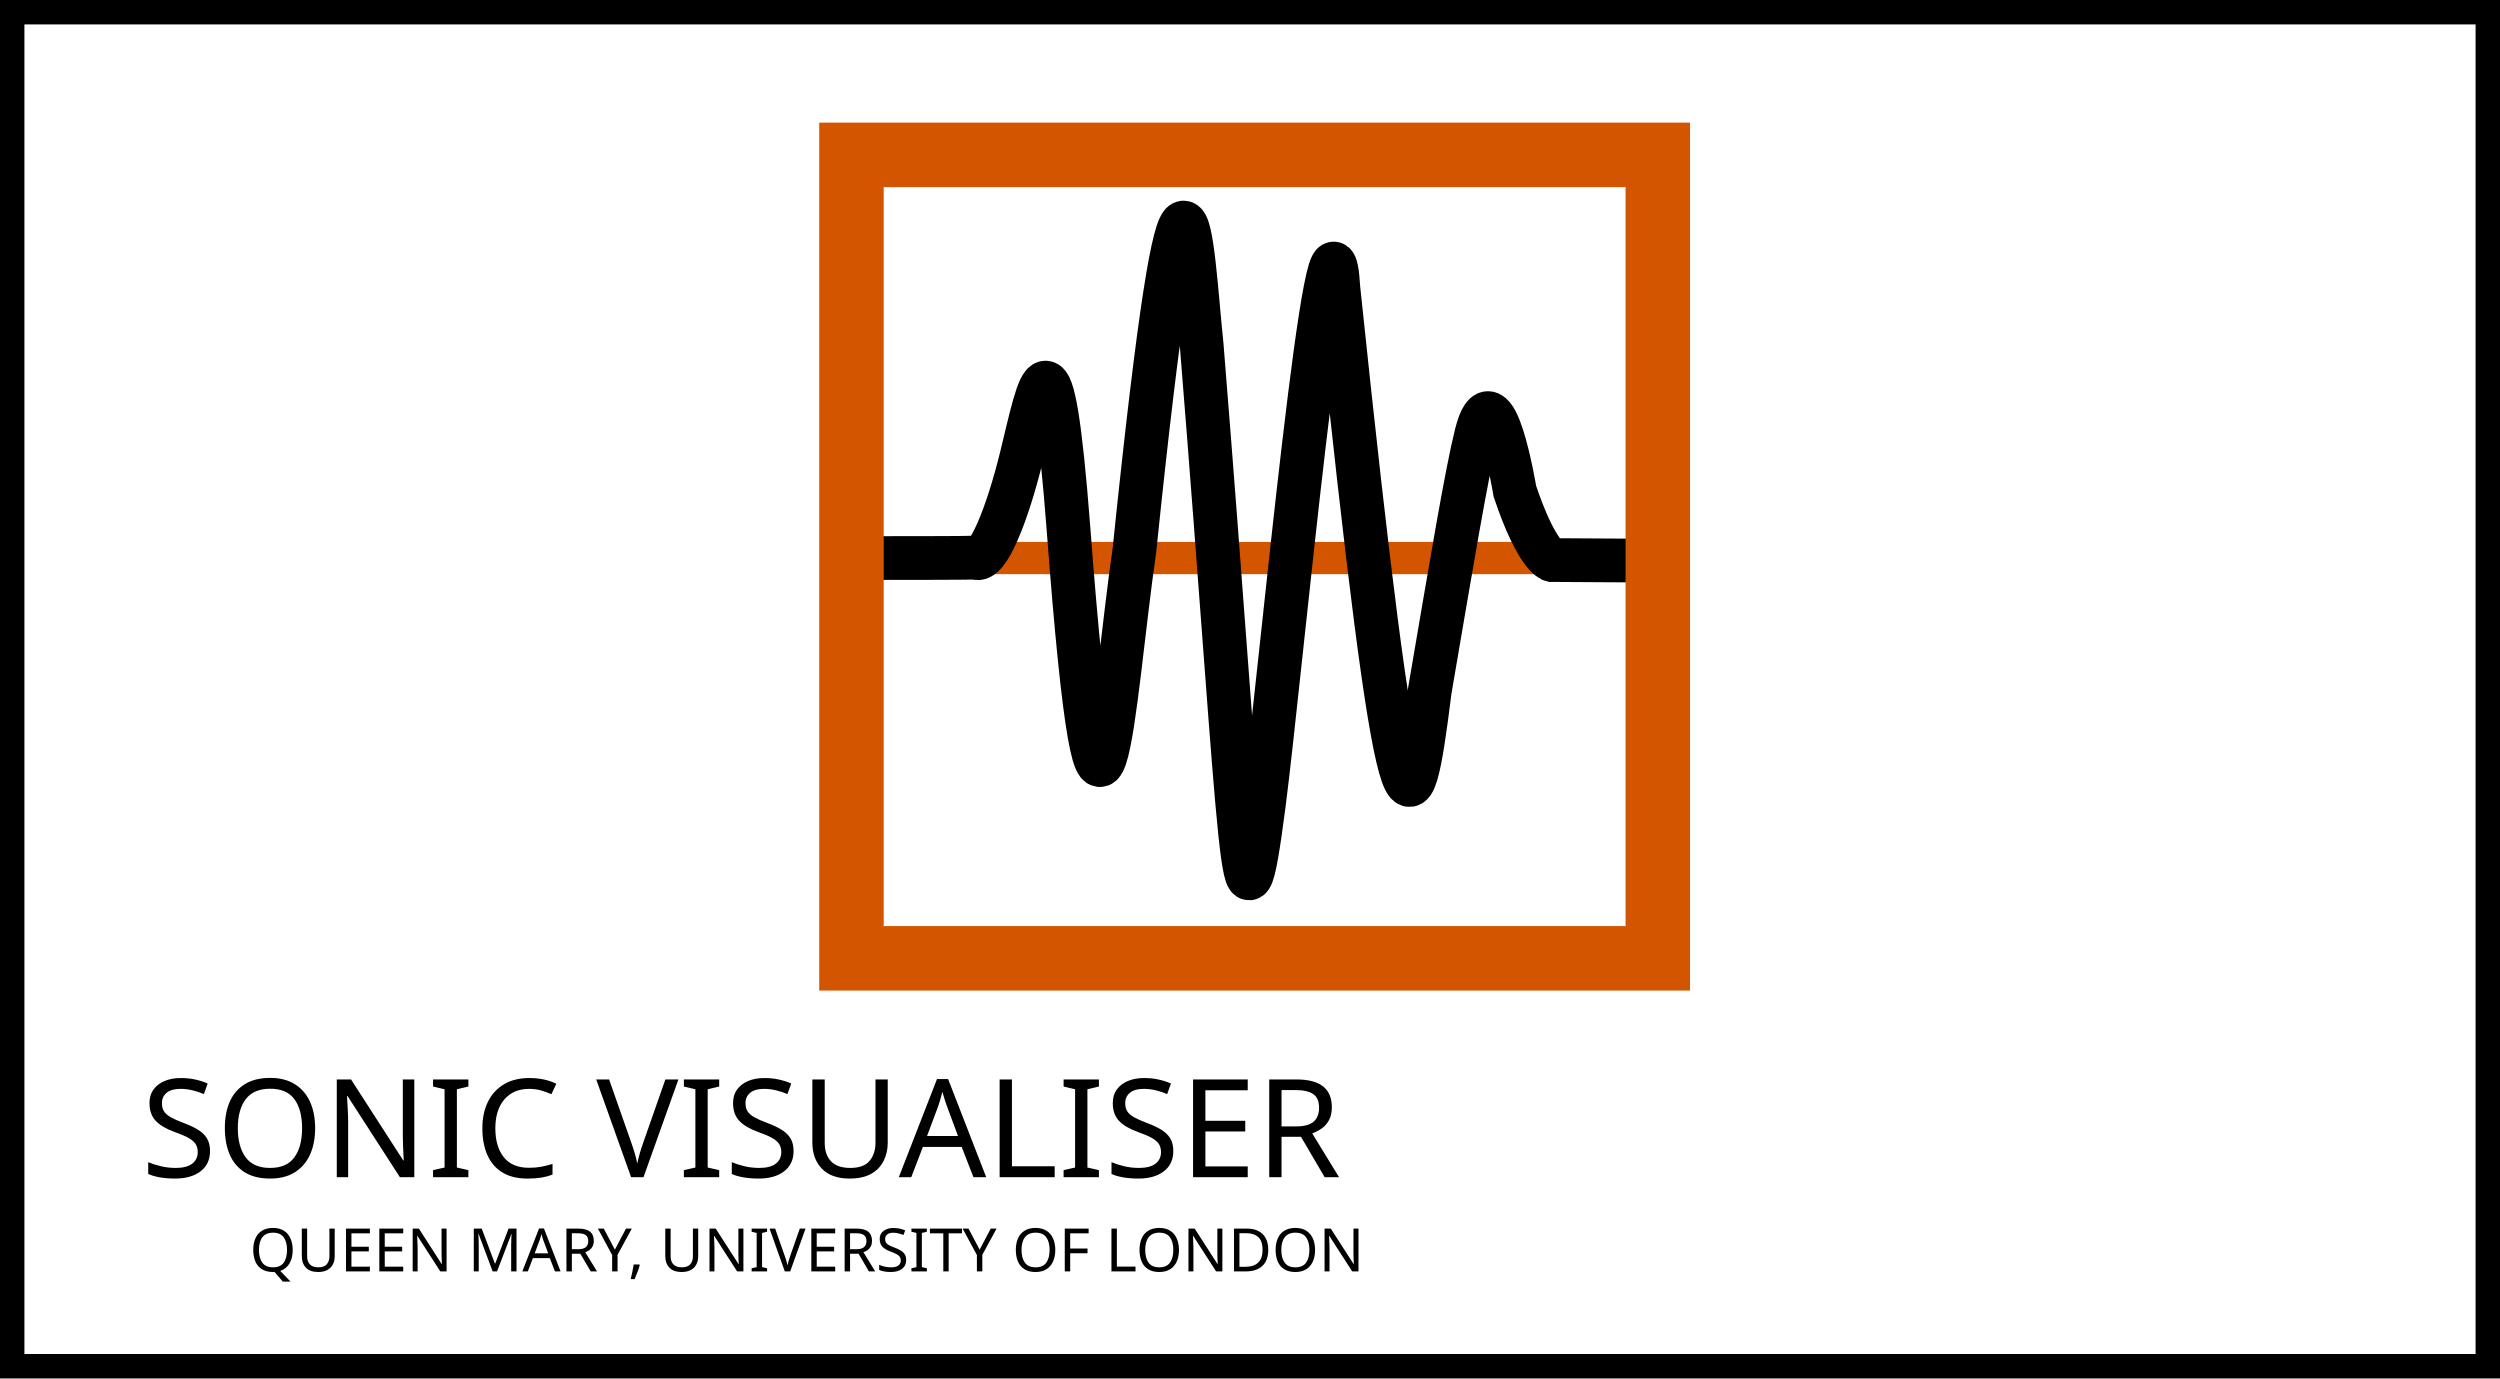
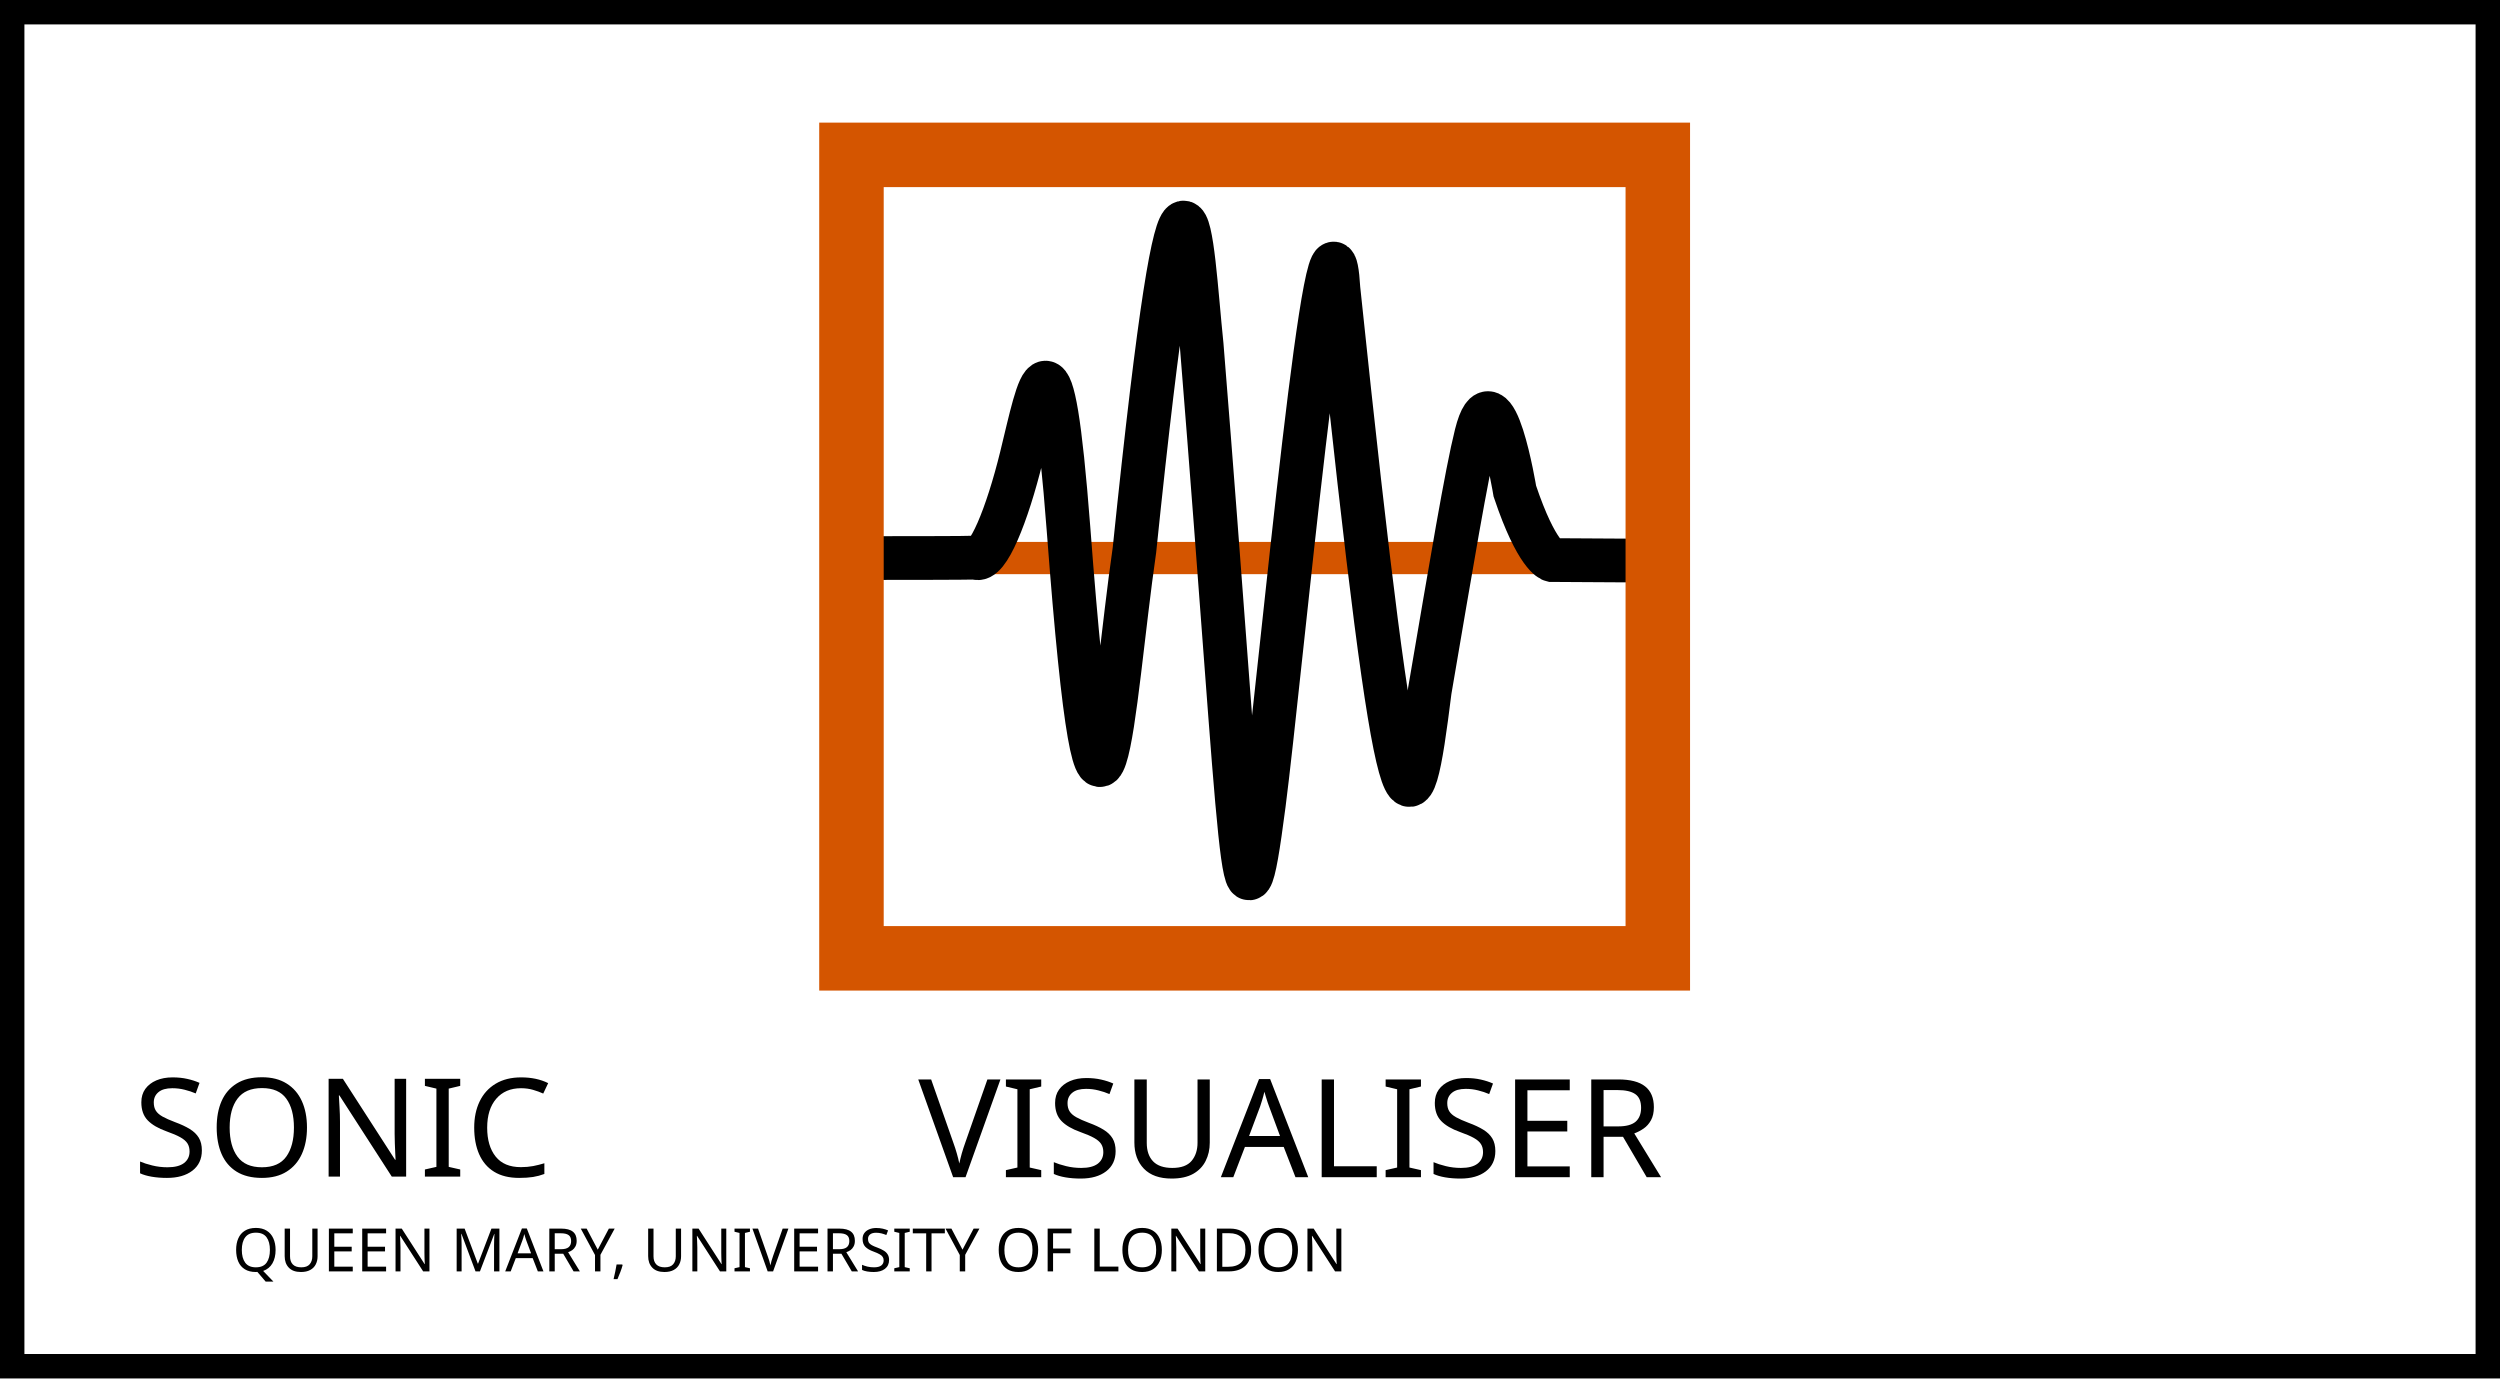
<svg xmlns="http://www.w3.org/2000/svg" width="584" height="322" id="svg1952" version="1.1">
  <defs id="defs1954" />
  <g id="layer1" transform="translate(-26,-55)">
    <rect style="fill:#ffffff;fill-opacity:1;stroke:#000000;stroke-width:5.704;stroke-linejoin:miter;stroke-miterlimit:4;stroke-dasharray:none;stroke-opacity:1" id="rect3849" width="578.296" height="316.296" x="28.852" y="57.852" />
    <path style="fill:none;fill-rule:evenodd;stroke:#d45500;stroke-width:7.533px;stroke-linecap:butt;stroke-linejoin:miter;stroke-opacity:1" d="m 228.083,185.358 177.739,0" id="path4036-8" />
    <path style="fill:none;fill-rule:evenodd;stroke:#000000;stroke-width:10.215;stroke-linecap:butt;stroke-linejoin:miter;stroke-miterlimit:1.4;stroke-dasharray:none;stroke-dashoffset:0;stroke-opacity:1;marker-start:none;marker-mid:none;marker-end:none" d="m 230.223,185.361 c 21.351,0 23.703,-0.089 23.703,-0.089 2.721,1.475 7.367,-9.995 10.696,-23.586 4.246,-17.336 7.044,-34.419 10.977,16.814 7.542,99.854 10.221,40.805 15.408,4.98 11.952,-115.751 13.169,-72.238 15.701,-47.9 9.735,120.361 9.315,147.335 14.518,107.361 3.867,-29.707 15.376,-154.929 17.439,-120.41 14.353,137.198 16.918,129.105 21.328,93.845 5.056,-29.549 8.579,-50.793 10.868,-59.904 4.139,-16.472 9.007,13.268 9.007,13.268 5.132,15.26 8.625,16.089 8.625,16.089 l 19.305,0.116" id="path3783-4" />
    <rect style="fill:none;stroke:#d45500;stroke-width:15.066;stroke-linejoin:miter;stroke-miterlimit:4;stroke-dasharray:none;stroke-opacity:1" id="rect3775-0" width="188.362" height="187.689" x="224.901" y="91.177" />
-     <text xml:space="preserve" style="font-style:normal;font-variant:normal;font-weight:normal;font-stretch:normal;font-size:32px;line-height:125%;font-family:Korataki;text-align:start;writing-mode:lr-tb;text-anchor:start;fill:#000000;fill-opacity:1;stroke:none;stroke-width:1px;stroke-linecap:butt;stroke-linejoin:miter;stroke-opacity:1" x="59" y="330" id="text2049">
-       <tspan id="tspan2051" x="59" y="330">SONIC VISUALISER</tspan>
+     <text xml:space="preserve" style="font-style:normal;font-variant:normal;font-weight:normal;font-stretch:normal;font-size:32px;line-height:125%;font-family:Korataki;text-align:start;writing-mode:lr-tb;text-anchor:start;fill:#000000;fill-opacity:1;stroke:none;stroke-width:1px;stroke-linecap:butt;stroke-linejoin:miter;stroke-opacity:1" x="240.5" y="330" id="text2049">
+       <tspan id="tspan2051" x="240.5" y="330">VISUALISER</tspan>
    </text>
-     <text xml:space="preserve" style="font-style:normal;font-variant:normal;font-weight:normal;font-stretch:normal;font-size:14px;line-height:100%;font-family:Korataki;text-align:start;writing-mode:lr-tb;text-anchor:start;fill:#000000;fill-opacity:1;stroke:none;stroke-width:1px;stroke-linecap:butt;stroke-linejoin:miter;stroke-opacity:1" x="84.3" y="352" id="text2053">
-       <tspan id="tspan2055" x="84.3" y="352">QUEEN MARY, UNIVERSITY OF LONDON</tspan>
+     <text xml:space="preserve" style="font-style:normal;font-variant:normal;font-weight:normal;font-stretch:normal;font-size:14px;line-height:100%;font-family:Korataki;text-align:start;writing-mode:lr-tb;text-anchor:start;fill:#000000;fill-opacity:1;stroke:none;stroke-width:1px;stroke-linecap:butt;stroke-linejoin:miter;stroke-opacity:1" x="80.3" y="352" id="text2053">
+       <tspan id="tspan2055" x="80.3" y="352">QUEEN MARY, UNIVERSITY OF LONDON</tspan>
+     </text>
+     <text xml:space="preserve" style="font-style:normal;font-variant:normal;font-weight:normal;font-stretch:normal;font-size:32px;line-height:125%;font-family:Korataki;text-align:start;writing-mode:lr-tb;text-anchor:start;fill:#000000;fill-opacity:1;stroke:none;stroke-width:1px;stroke-linecap:butt;stroke-linejoin:miter;stroke-opacity:1" x="57.094" y="329.85" id="text2049-6">
+       <tspan id="tspan2051-2" x="57.094" y="329.85">SONIC</tspan>
    </text>
  </g>
</svg>
